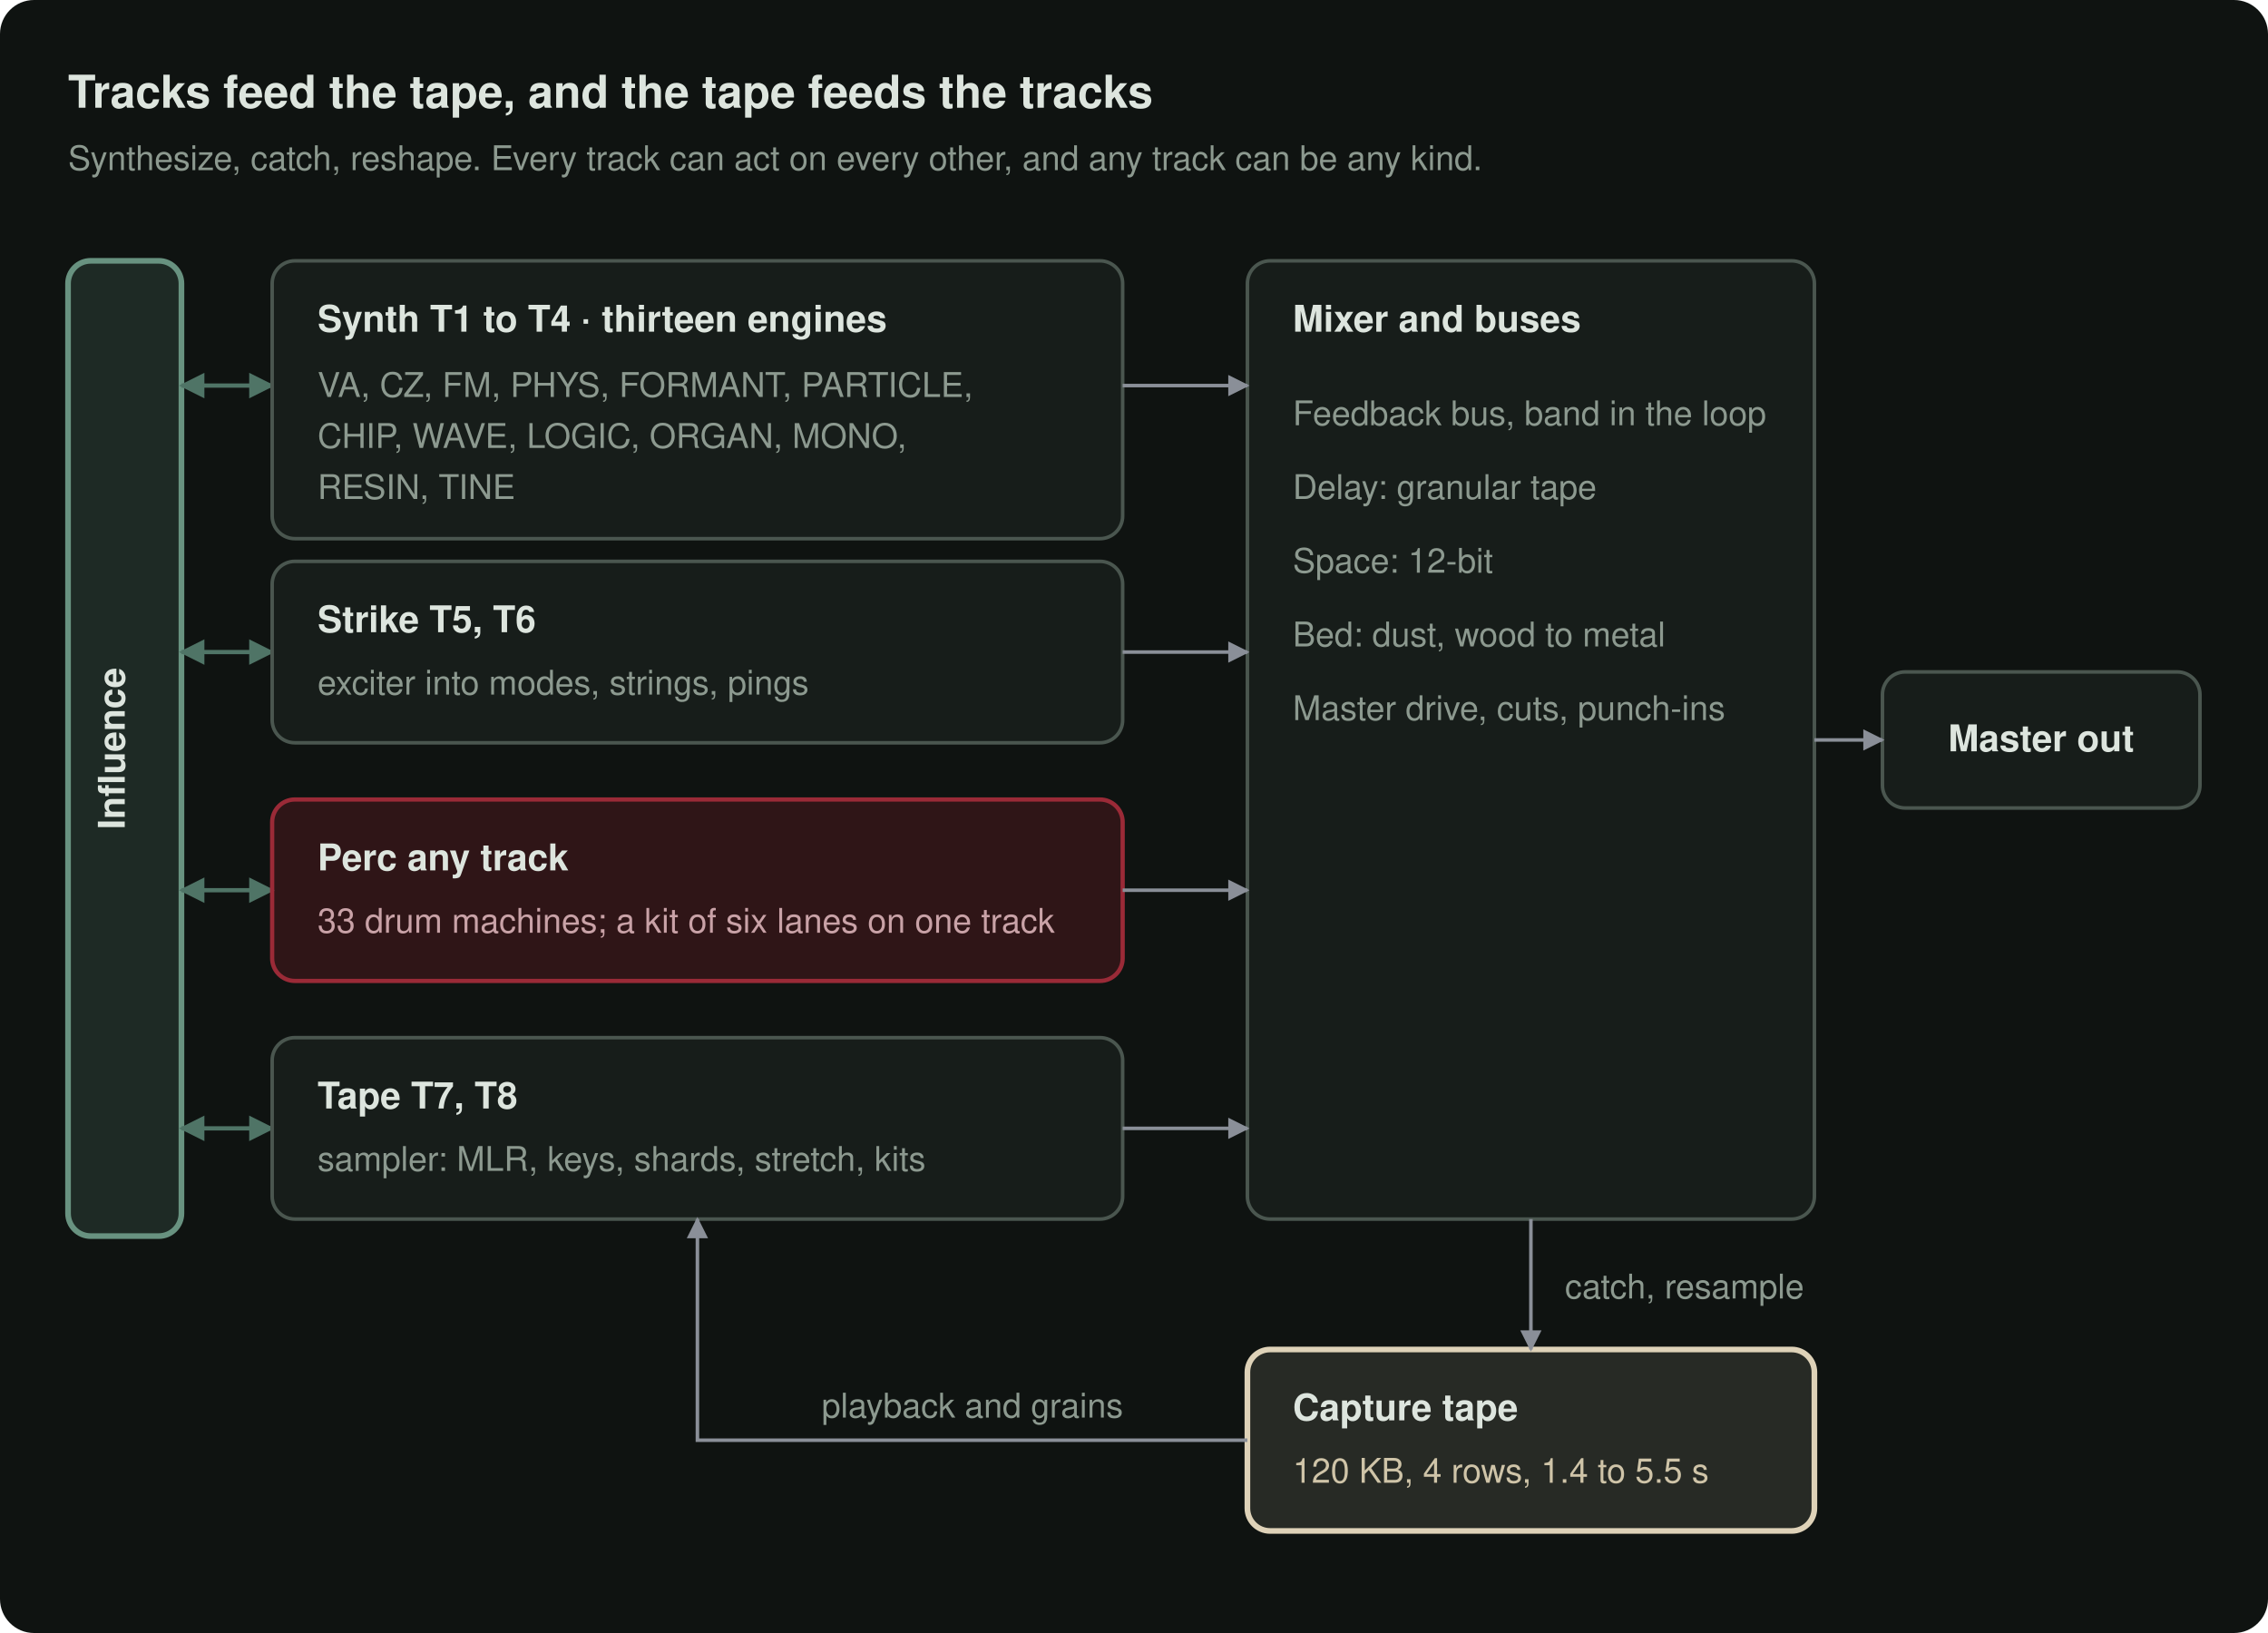
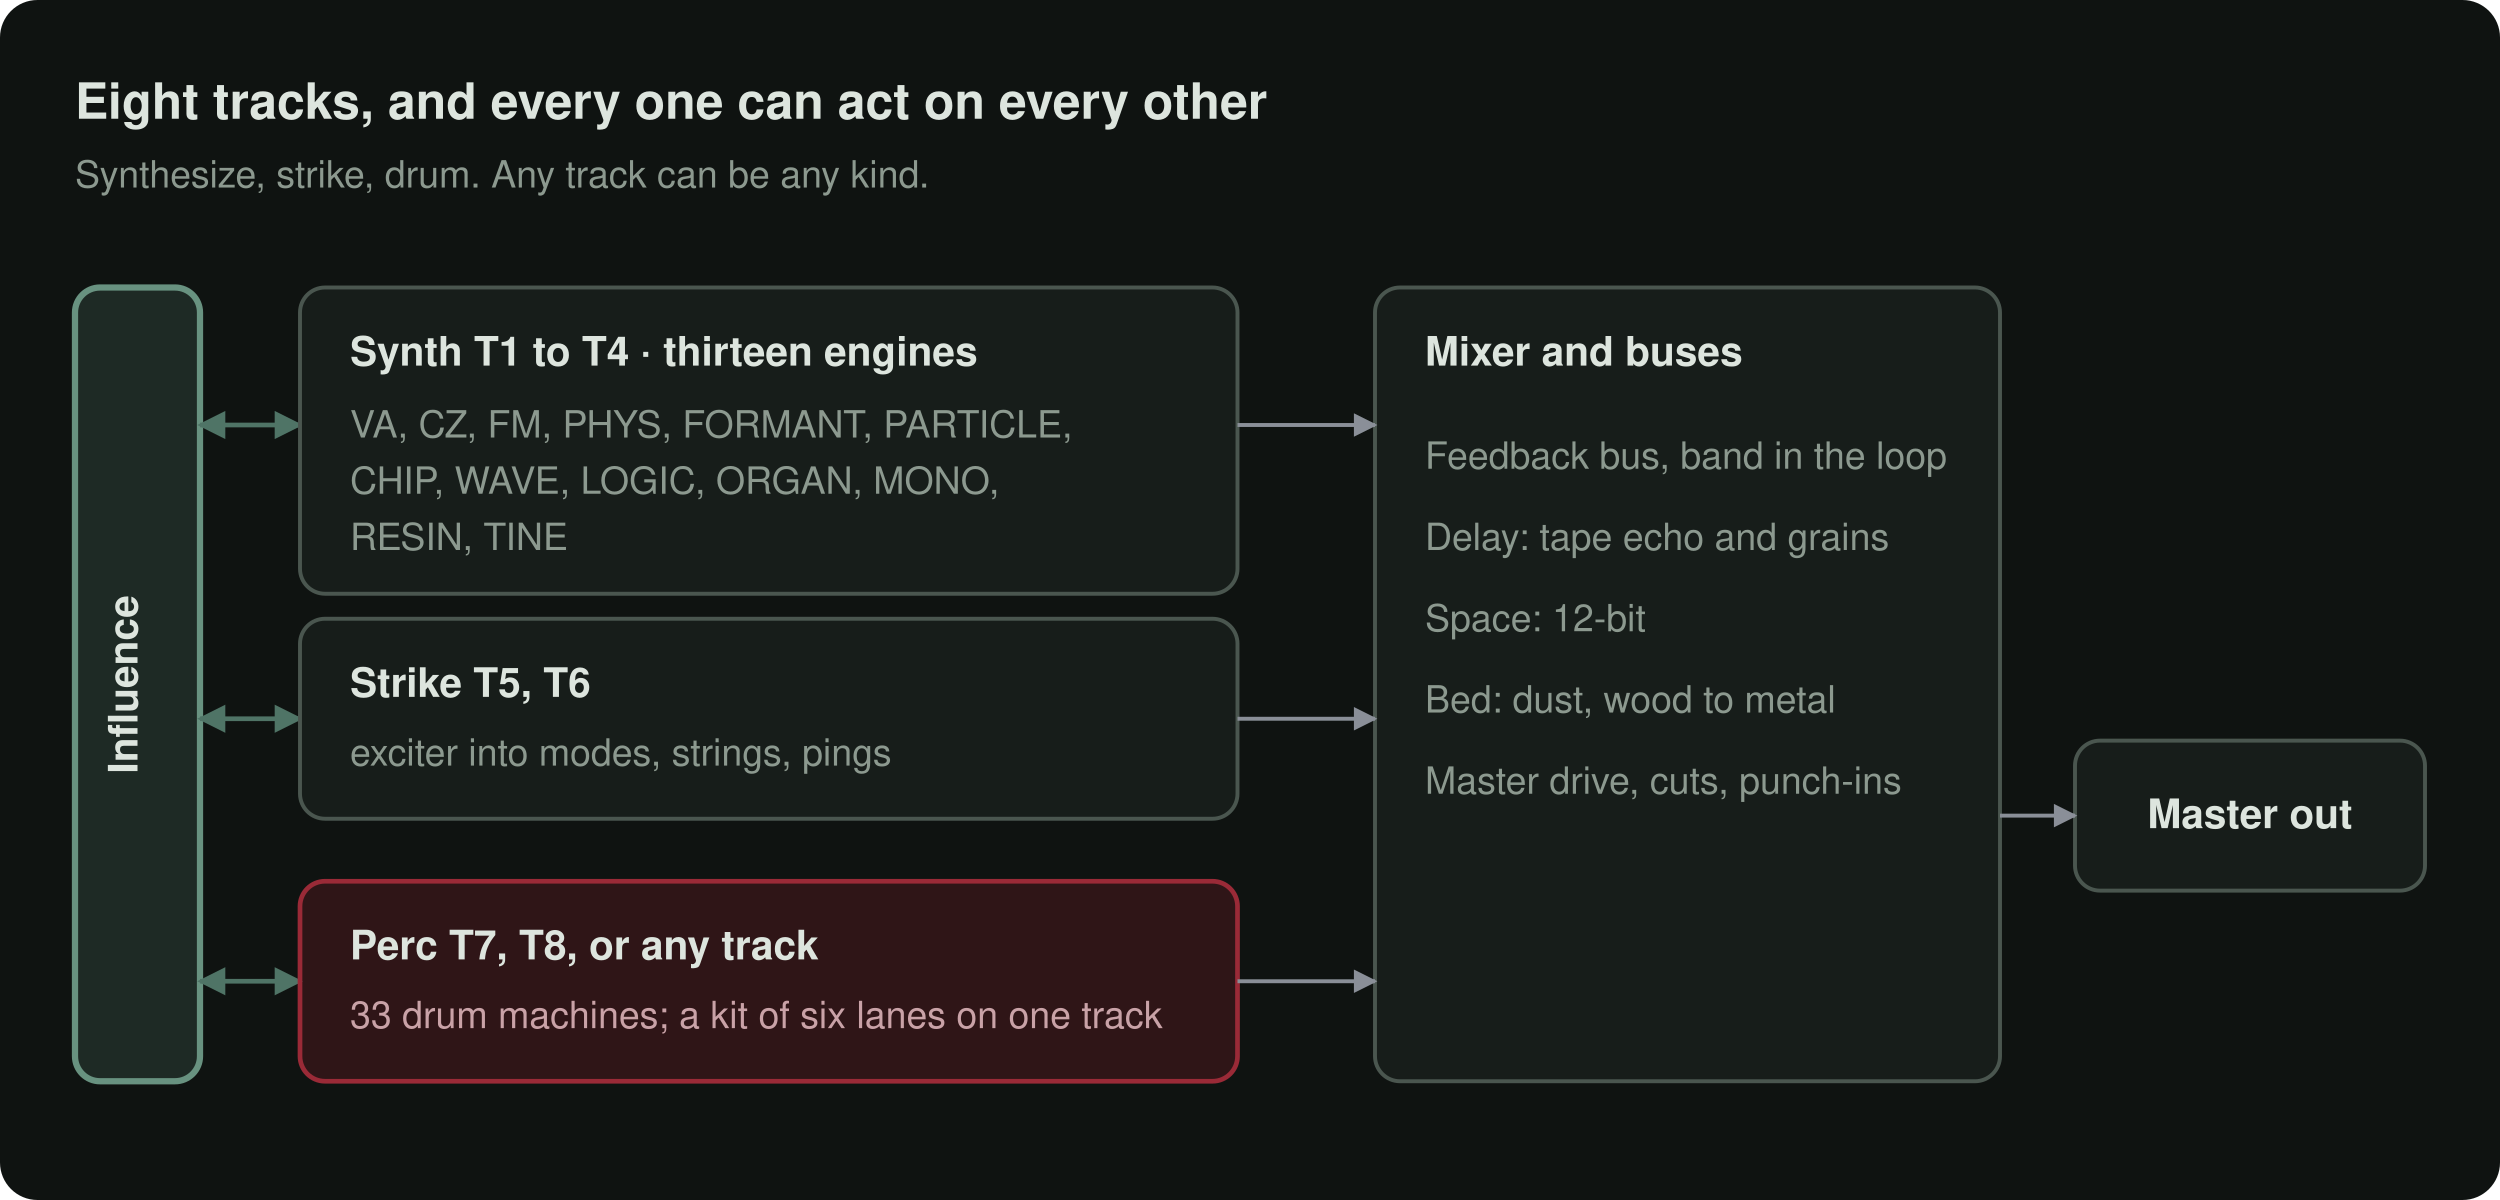
- <svg xmlns="http://www.w3.org/2000/svg" viewBox="0 0 800 576" width="800" height="576" font-family="-apple-system, 'Segoe UI', Helvetica, Arial, sans-serif" font-size="13" role="img" aria-label="Tracks feed the tape, and the tape feeds the tracks">
+ <svg xmlns="http://www.w3.org/2000/svg" viewBox="0 0 800 384" width="800" height="384" font-family="-apple-system, 'Segoe UI', Helvetica, Arial, sans-serif" font-size="13" role="img" aria-label="Tracks feed the mixer and buses, and every track can act on every other">
  <defs>
    <marker id="sf-arrow" viewBox="0 0 10 10" refX="9" refY="5" markerWidth="6" markerHeight="6" orient="auto-start-reverse">
      <path d="M0 0L10 5L0 10z" fill="#8a8f98" />
    </marker>
    <marker id="sf-arrow-teal" viewBox="0 0 10 10" refX="9" refY="5" markerWidth="6" markerHeight="6" orient="auto-start-reverse">
      <path d="M0 0L10 5L0 10z" fill="#4f7466" />
    </marker>
  </defs>
-   <rect x="0" y="0" width="800" height="576" rx="12" fill="#0f1311" />
-   <text x="24" y="38" font-size="16" font-weight="600" fill="#dde5de">Tracks feed the tape, and the tape feeds the tracks</text>
-   <text x="24" y="60" font-size="12" fill="#8c998f">Synthesize, catch, reshape. Every track can act on every other, and any track can be any kind.</text>
-   <rect x="24" y="92" width="40" height="344" rx="8" fill="#689280" fill-opacity="0.18" stroke="#689280" stroke-width="2" />
-   <text x="44" y="264" transform="rotate(-90 44 264)" text-anchor="middle" font-weight="600" fill="#dde5de">Influence</text>
+   <rect x="0" y="0" width="800" height="384" rx="12" fill="#0f1311" />
+   <text x="24" y="38" font-size="16" font-weight="600" fill="#dde5de">Eight tracks, and every one can act on every other</text>
+   <text x="24" y="60" font-size="12" fill="#8c998f">Synthesize, strike, drum. Any track can be any kind.</text>
+   <rect x="24" y="92" width="40" height="254" rx="8" fill="#689280" fill-opacity="0.18" stroke="#689280" stroke-width="2" />
+   <text x="44" y="219" transform="rotate(-90 44 219)" text-anchor="middle" font-weight="600" fill="#dde5de">Influence</text>
  <g fill="none" stroke="#4f7466" stroke-width="1.5">
    <path d="M64 136H96" marker-end="url(#sf-arrow-teal)" marker-start="url(#sf-arrow-teal)" />
    <path d="M64 230H96" marker-end="url(#sf-arrow-teal)" marker-start="url(#sf-arrow-teal)" />
    <path d="M64 314H96" marker-end="url(#sf-arrow-teal)" marker-start="url(#sf-arrow-teal)" />
-     <path d="M64 398H96" marker-end="url(#sf-arrow-teal)" marker-start="url(#sf-arrow-teal)" />
  </g>
  <g fill="#171d1a" stroke="#4a564f" stroke-width="1.25">
    <rect x="96" y="92" width="300" height="98" rx="8" />
    <rect x="96" y="198" width="300" height="64" rx="8" />
-     <rect x="96" y="366" width="300" height="64" rx="8" />
  </g>
  <rect x="96" y="282" width="300" height="64" rx="8" fill="#831c29" fill-opacity="0.28" stroke="#9a2a37" stroke-width="1.5" />
  <text x="112" y="117" font-weight="600" fill="#dde5de">Synth  T1 to T4 · thirteen engines</text>
  <text x="112" y="140" font-size="12" fill="#8c998f">VA, CZ, FM, PHYS, FORMANT, PARTICLE,</text>
  <text x="112" y="158" font-size="12" fill="#8c998f">CHIP, WAVE, LOGIC, ORGAN, MONO,</text>
  <text x="112" y="176" font-size="12" fill="#8c998f">RESIN, TINE</text>
  <text x="112" y="223" font-weight="600" fill="#dde5de">Strike  T5, T6</text>
  <text x="112" y="245" font-size="12" fill="#8c998f">exciter into modes, strings, pings</text>
-   <text x="112" y="307" font-weight="600" fill="#dde5de">Perc  any track</text>
+   <text x="112" y="307" font-weight="600" fill="#dde5de">Perc  T7, T8, or any track</text>
  <text x="112" y="329" font-size="12" fill="#c9a2a7">33 drum machines; a kit of six lanes on one track</text>
-   <text x="112" y="391" font-weight="600" fill="#dde5de">Tape  T7, T8</text>
-   <text x="112" y="413" font-size="12" fill="#8c998f">sampler: MLR, keys, shards, stretch, kits</text>
-   <rect x="440" y="92" width="200" height="338" rx="8" fill="#171d1a" stroke="#4a564f" stroke-width="1.25" />
+   <rect x="440" y="92" width="200" height="254" rx="8" fill="#171d1a" stroke="#4a564f" stroke-width="1.25" />
  <text x="456" y="117" font-weight="600" fill="#dde5de">Mixer and buses</text>
  <text x="456" y="150" font-size="12" fill="#8c998f">Feedback bus, band in the loop</text>
-   <text x="456" y="176" font-size="12" fill="#8c998f">Delay: granular tape</text>
+   <text x="456" y="176" font-size="12" fill="#8c998f">Delay: tape echo and grains</text>
  <text x="456" y="202" font-size="12" fill="#8c998f">Space: 12-bit</text>
  <text x="456" y="228" font-size="12" fill="#8c998f">Bed: dust, wood to metal</text>
  <text x="456" y="254" font-size="12" fill="#8c998f">Master drive, cuts, punch-ins</text>
  <rect x="664" y="237" width="112" height="48" rx="8" fill="#171d1a" stroke="#4a564f" stroke-width="1.25" />
  <text x="720" y="265" text-anchor="middle" font-weight="600" fill="#dde5de">Master out</text>
-   <rect x="440" y="476" width="200" height="64" rx="8" fill="#ded2b8" fill-opacity="0.12" stroke="#ded2b8" stroke-width="2" />
-   <text x="456" y="501" font-weight="600" fill="#dde5de">Capture tape</text>
-   <text x="456" y="523" font-size="12" fill="#cfc4a8">120 KB, 4 rows, 1.4 to 5.5 s</text>
  <g fill="none" stroke="#8a8f98" stroke-width="1.25">
    <path d="M396 136H440" marker-end="url(#sf-arrow)" />
    <path d="M396 230H440" marker-end="url(#sf-arrow)" />
    <path d="M396 314H440" marker-end="url(#sf-arrow)" />
-     <path d="M396 398H440" marker-end="url(#sf-arrow)" />
    <path d="M640 261H664" marker-end="url(#sf-arrow)" />
-     <path d="M540 430V476" marker-end="url(#sf-arrow)" />
-     <path d="M440 508H246V430" marker-end="url(#sf-arrow)" />
  </g>
-   <text x="552" y="458" font-size="12" fill="#8c998f">catch, resample</text>
-   <text x="343" y="500" text-anchor="middle" font-size="12" fill="#8c998f">playback and grains</text>
</svg>
